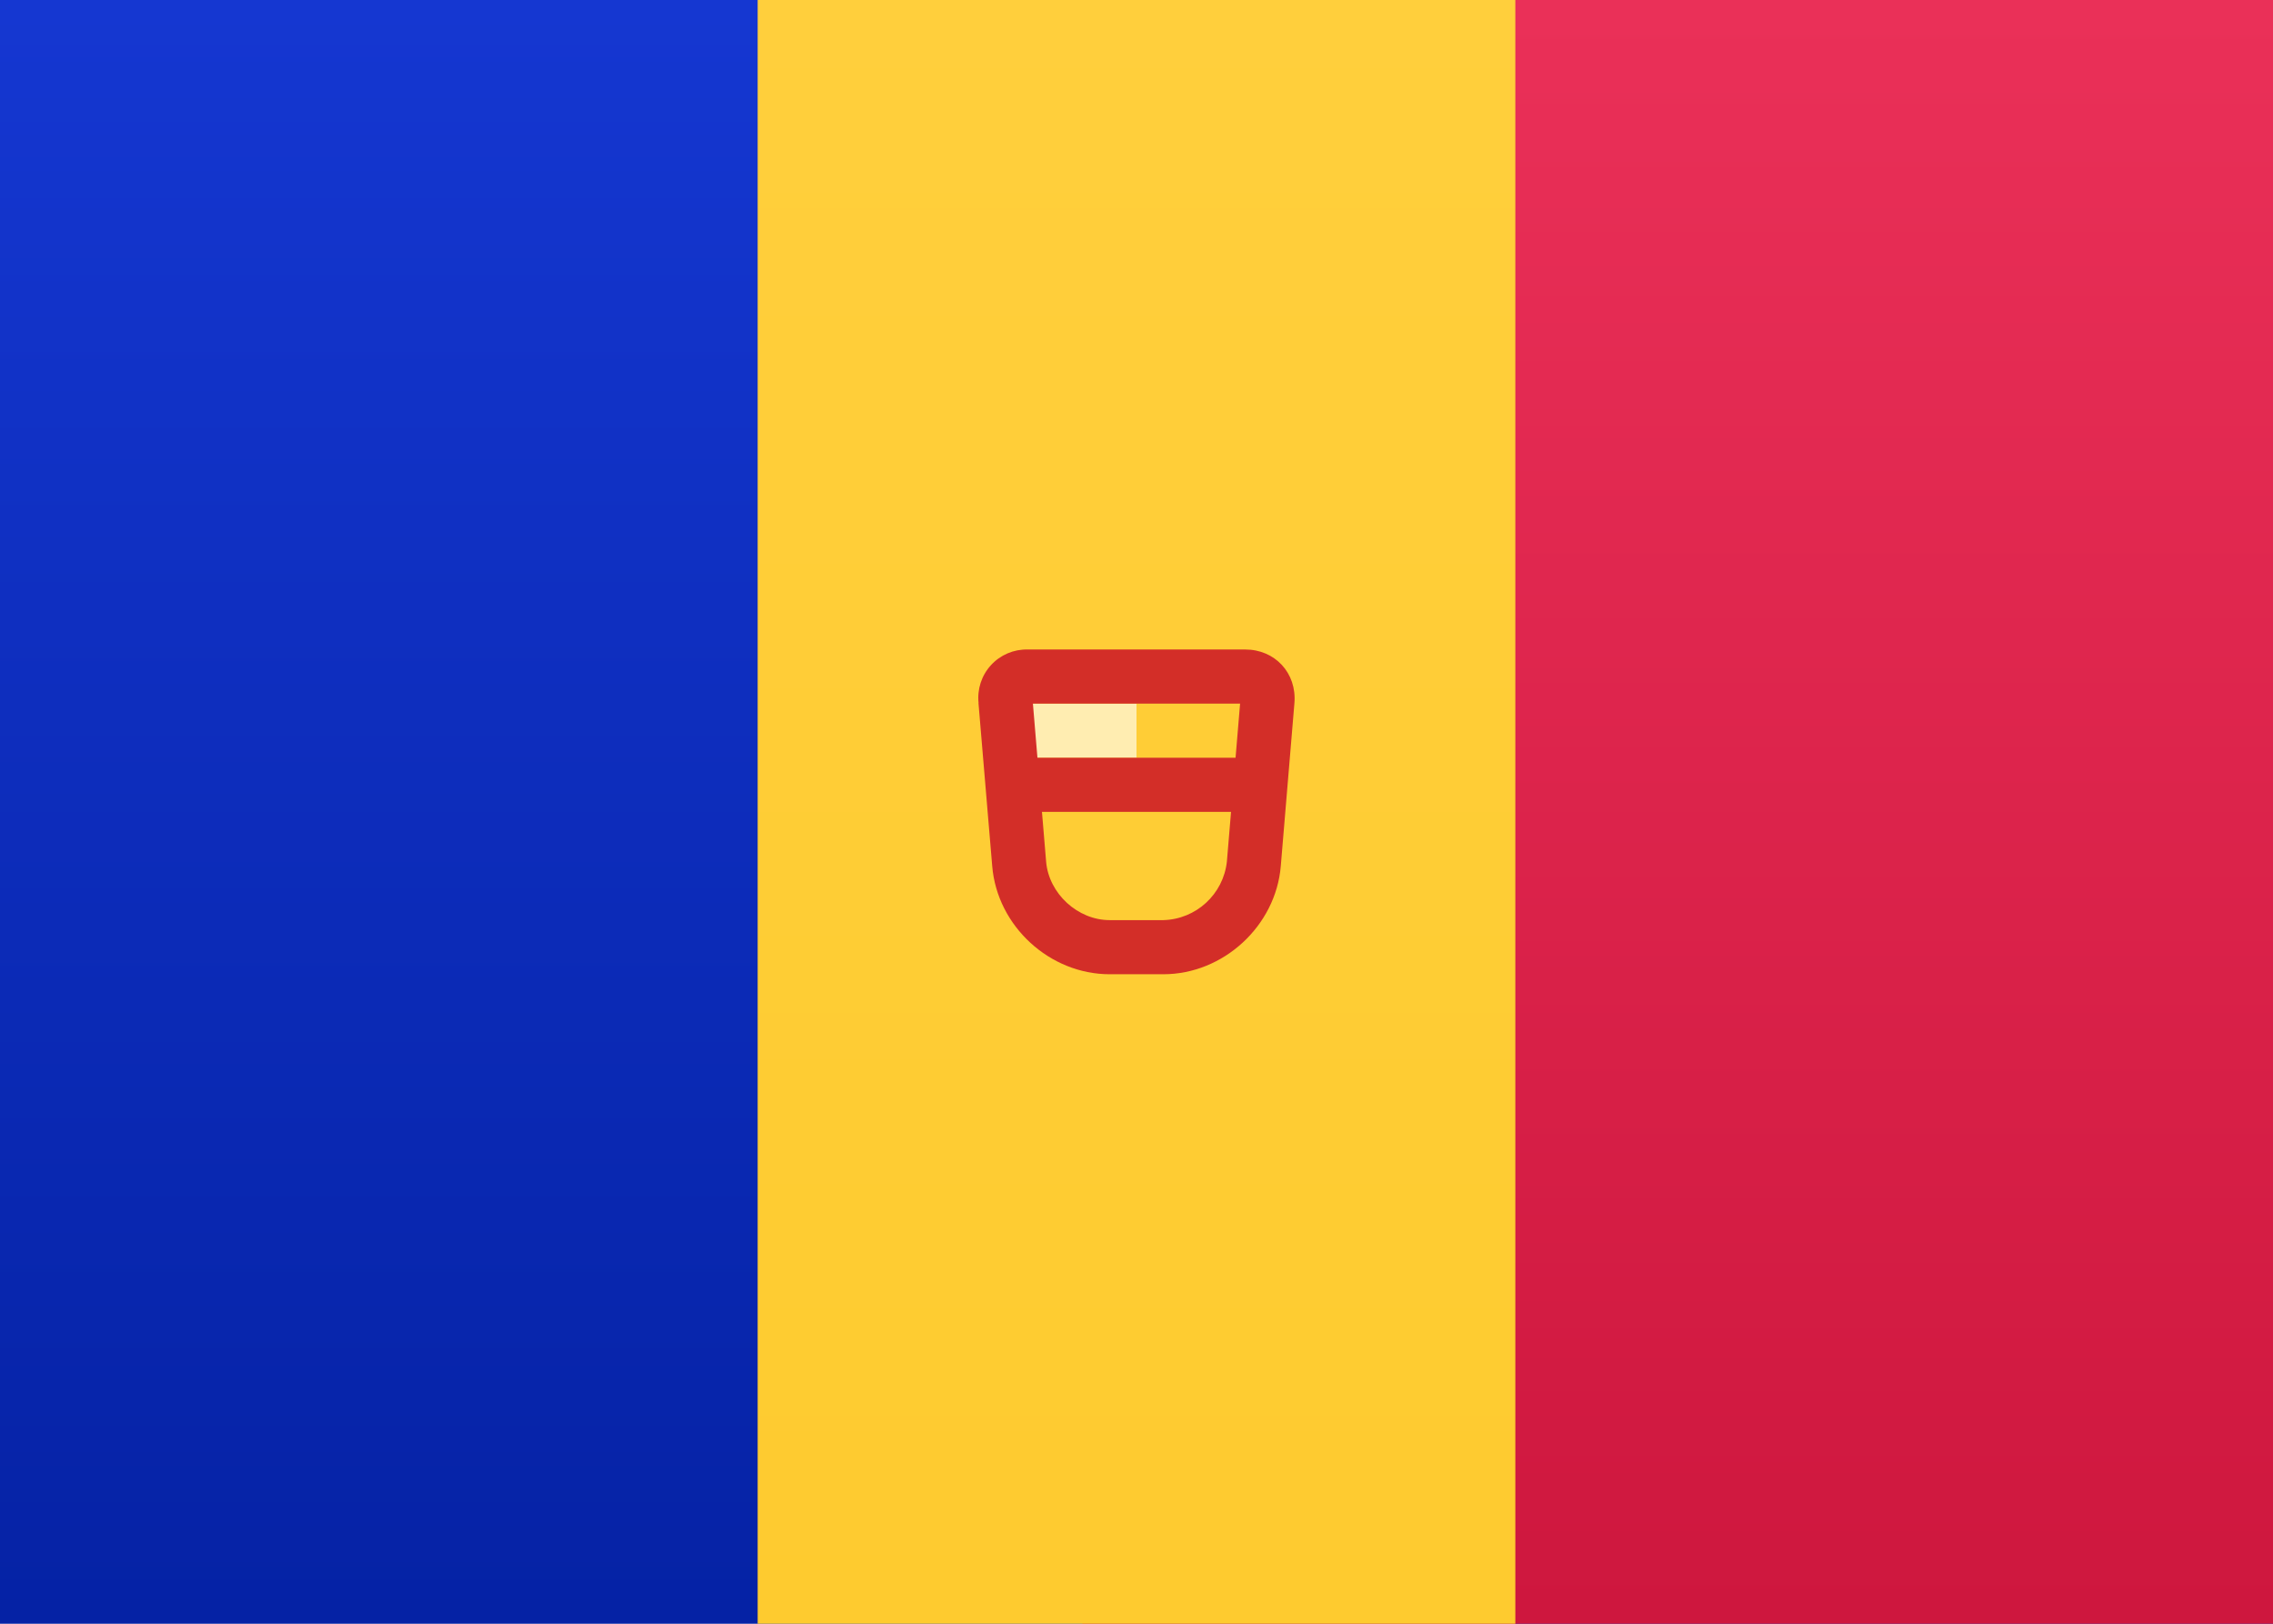
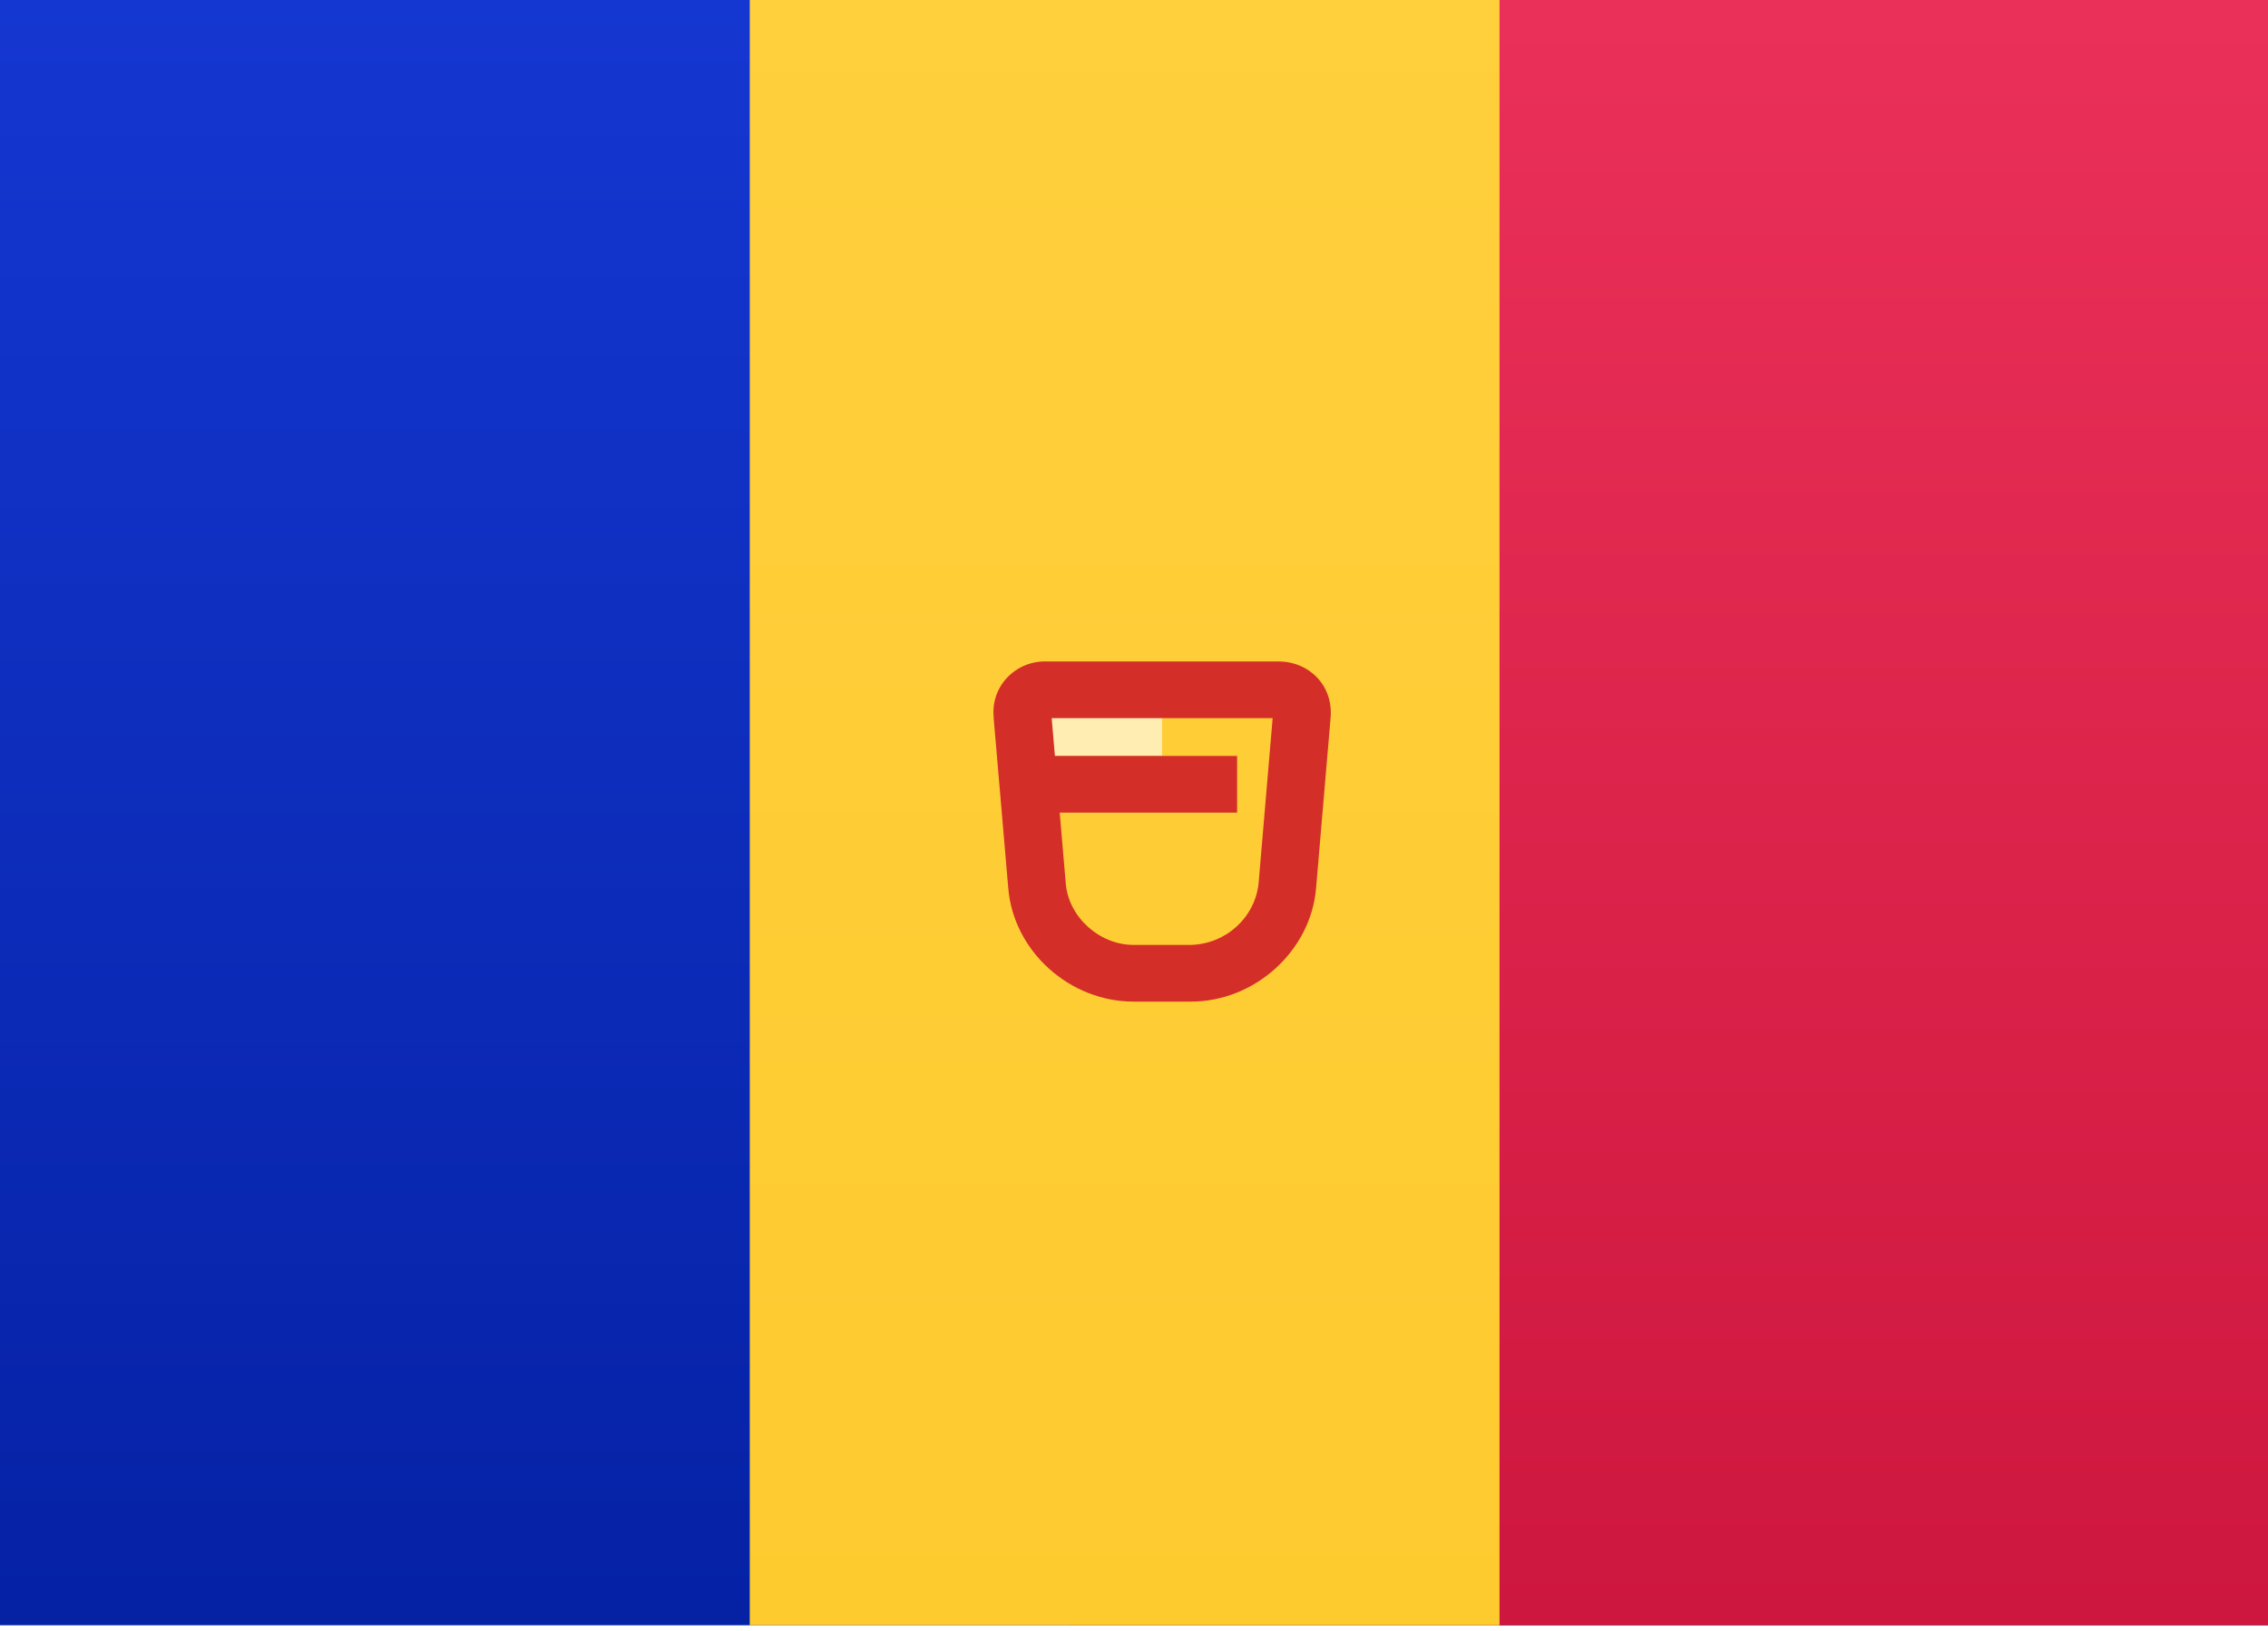
- <svg xmlns="http://www.w3.org/2000/svg" width="21" height="15" viewBox="0 0 21 15">
+ <svg xmlns="http://www.w3.org/2000/svg" width="210" height="151" viewBox="0 0 210 151">
  <defs>
    <linearGradient x1="50%" y1="0%" x2="50%" y2="100%" id="a">
      <stop stop-color="#FFF" offset="0%" />
      <stop stop-color="#F0F0F0" offset="100%" />
    </linearGradient>
    <linearGradient x1="50%" y1="0%" x2="50%" y2="100%" id="b">
      <stop stop-color="#1537D1" offset="0%" />
      <stop stop-color="#0522A5" offset="100%" />
    </linearGradient>
    <linearGradient x1="50%" y1="0%" x2="50%" y2="100%" id="c">
      <stop stop-color="#EA3058" offset="0%" />
      <stop stop-color="#CE173E" offset="100%" />
    </linearGradient>
    <linearGradient x1="50%" y1="0%" x2="50%" y2="100%" id="d">
      <stop stop-color="#FFCF3C" offset="0%" />
      <stop stop-color="#FECB2F" offset="100%" />
    </linearGradient>
  </defs>
-   <g fill="none" fill-rule="evenodd">
-     <path fill="url(#a)" d="M0 0h21v15H0z" />
-     <path fill="url(#b)" d="M0 0h21v15H0z" />
-     <path fill="url(#c)" d="M10 0h11v15H10z" />
-     <path fill="url(#d)" d="M7 0h7v15H7z" />
-     <path fill="#FFEDB1" d="M9.5 6.5h1V7h-1z" />
-     <path d="M9.665 7.96c.025.295.292.54.587.54h.496a.607.607 0 0 0 .587-.54l.122-1.46H9.543l.122 1.46zm-.624-1.465A.446.446 0 0 1 9.495 6h2.01c.273 0 .477.216.454.495l-.126 1.506c-.046.552-.53.999-1.085.999h-.496c-.553 0-1.039-.443-1.085-.999L9.04 6.495z" fill="#D32E28" fill-rule="nonzero" />
-     <path fill="#D32E28" d="M9.5 7h2v.5h-2z" />
+   <g fill-rule="nonzero" fill="none">
+     <path fill="url(#a)" d="M0 0h210v150.5H0z" />
+     <path fill="url(#b)" d="M0 0h210v150.5H0z" />
+     <path fill="url(#c)" d="M98.926 0H210v150.5H98.926z" />
+     <path fill="url(#d)" d="M69.421 0h69.422v150.5H69.421z" />
+     <path fill="#FFEDB1" d="M95.455 64.75h12.148V70H95.455z" />
+     <path d="M98.683 81.83c.267 3.098 3.121 5.67 6.274 5.67h5.302c3.24-.085 5.918-2.506 6.275-5.67l1.304-15.329h-20.46l1.305 15.33zm-6.67-15.381a4.63 4.63 0 0 1 1.224-3.681 4.81 4.81 0 0 1 3.629-1.517h21.485c2.918 0 5.1 2.268 4.853 5.198l-1.347 15.812c-.491 5.796-5.665 10.489-11.598 10.489h-5.302c-5.91 0-11.106-4.651-11.598-10.489l-1.357-15.812h.01z" fill="#D32E28" />
+     <path fill="#D32E28" d="M95.455 70h19.09v5.25h-19.09z" />
  </g>
</svg>
